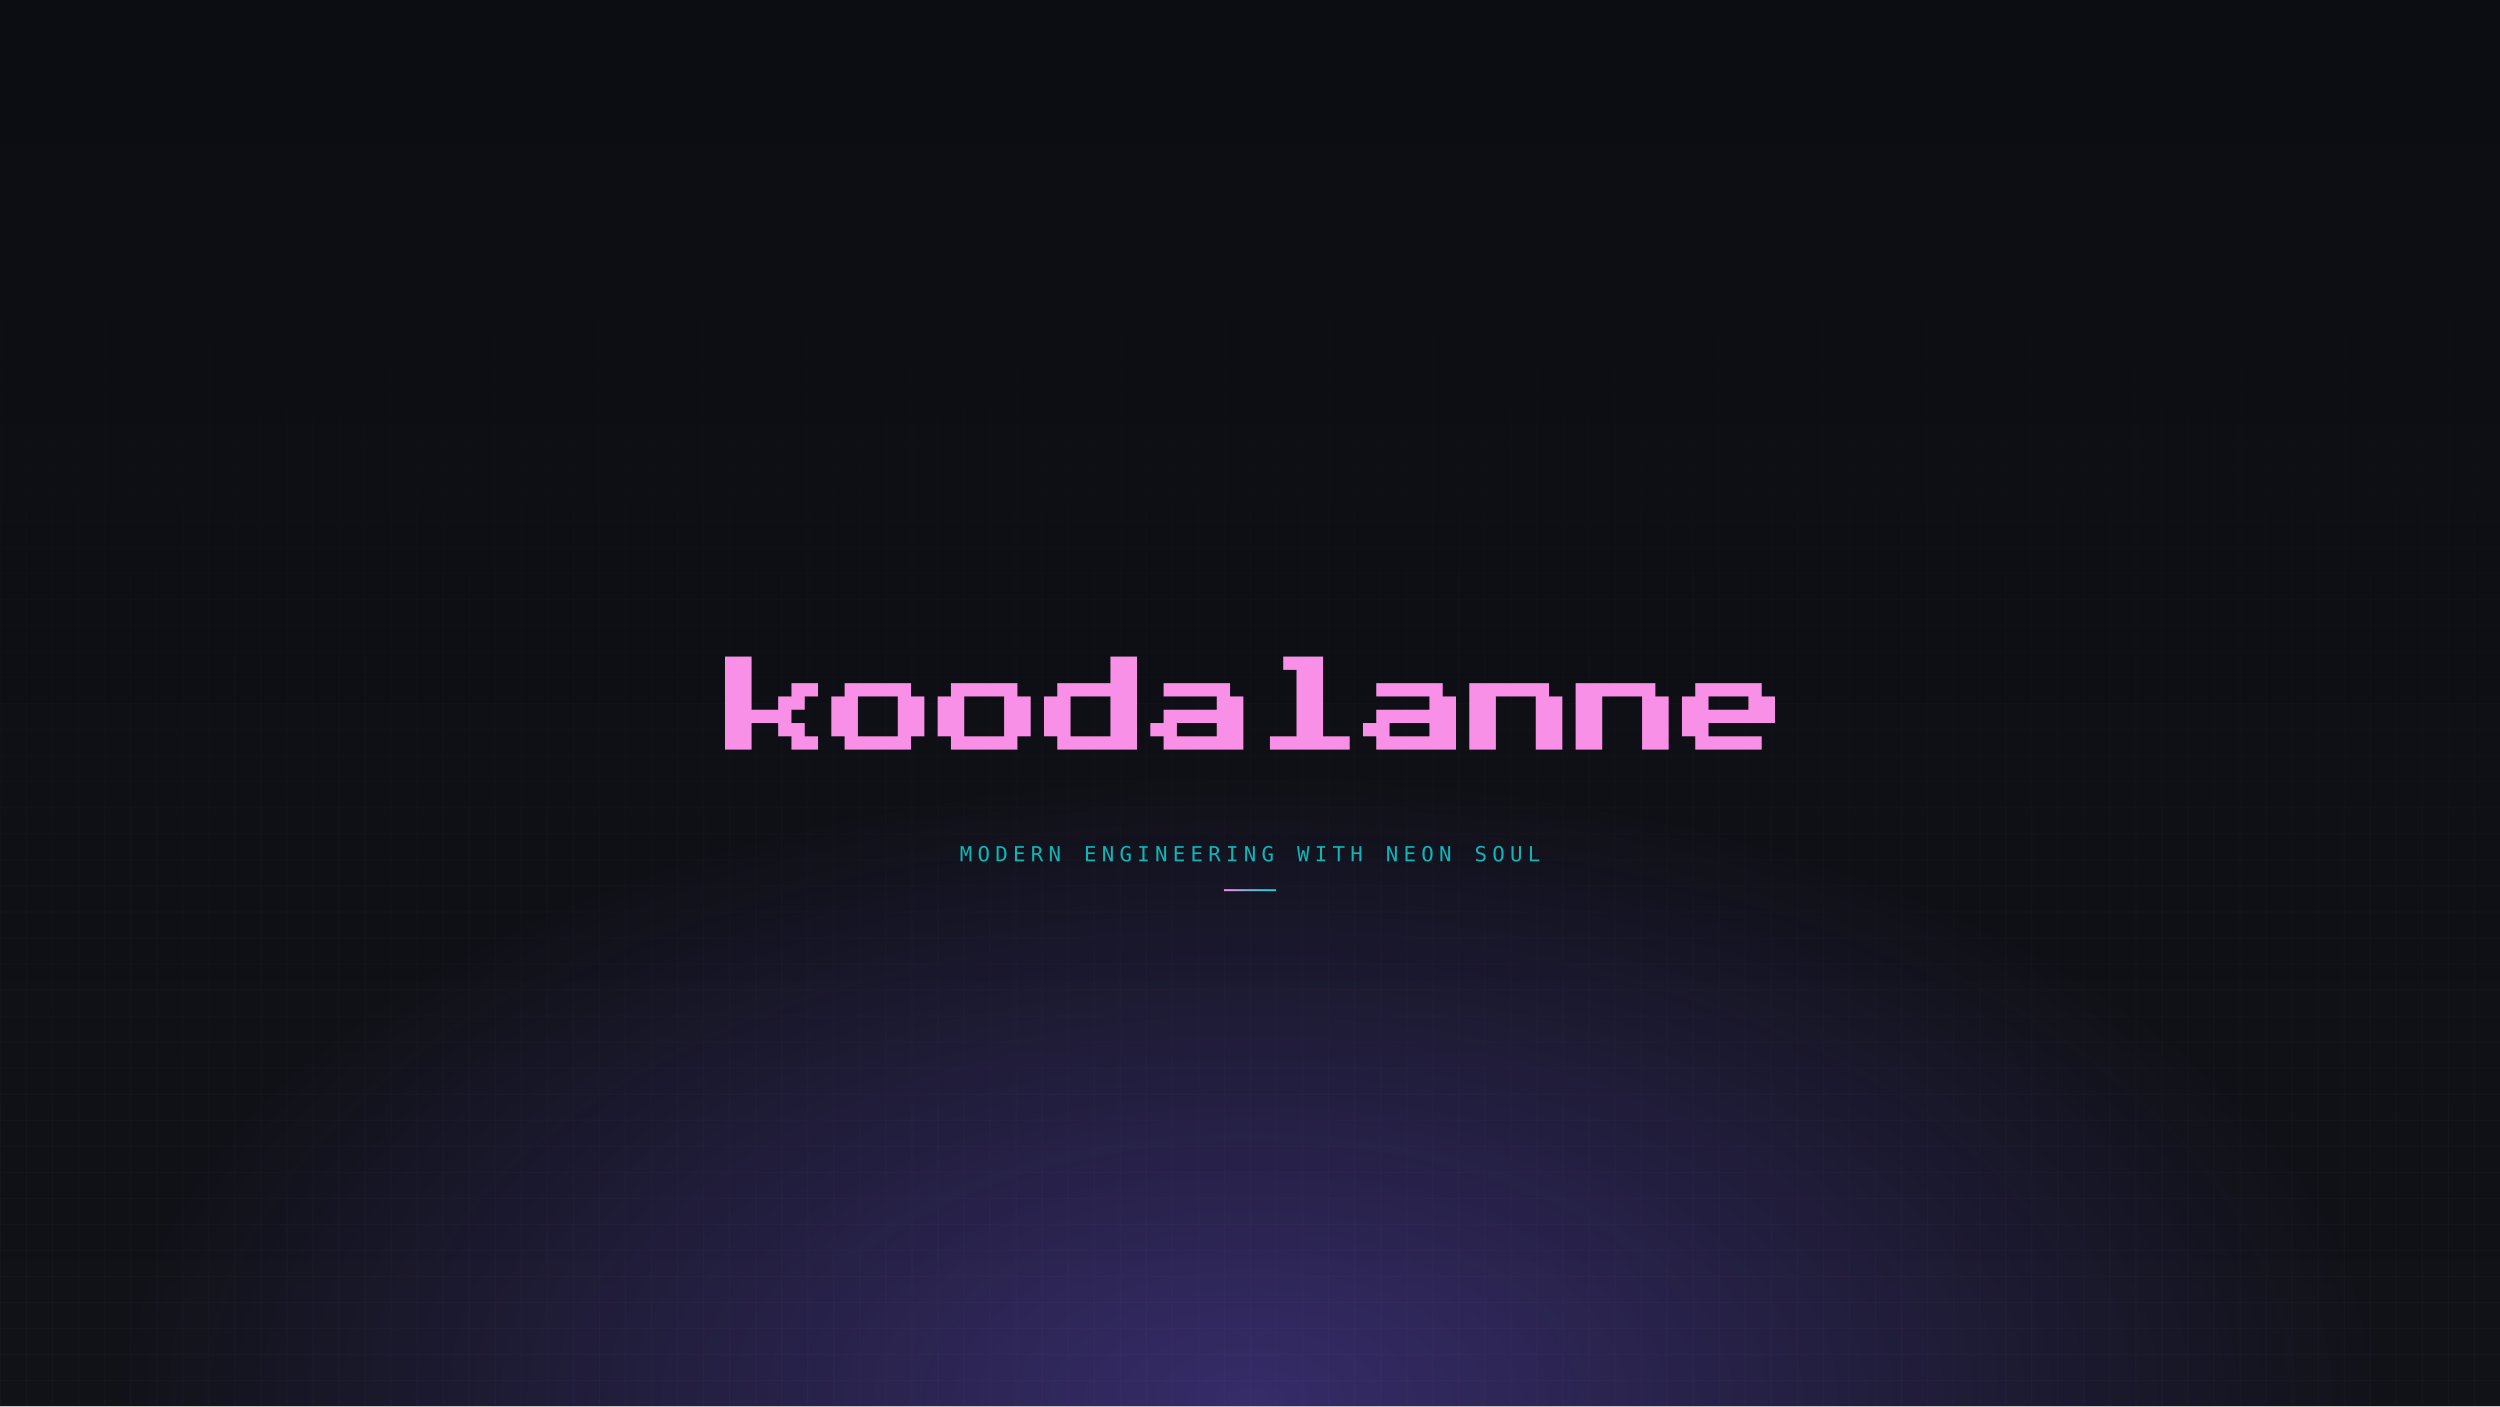
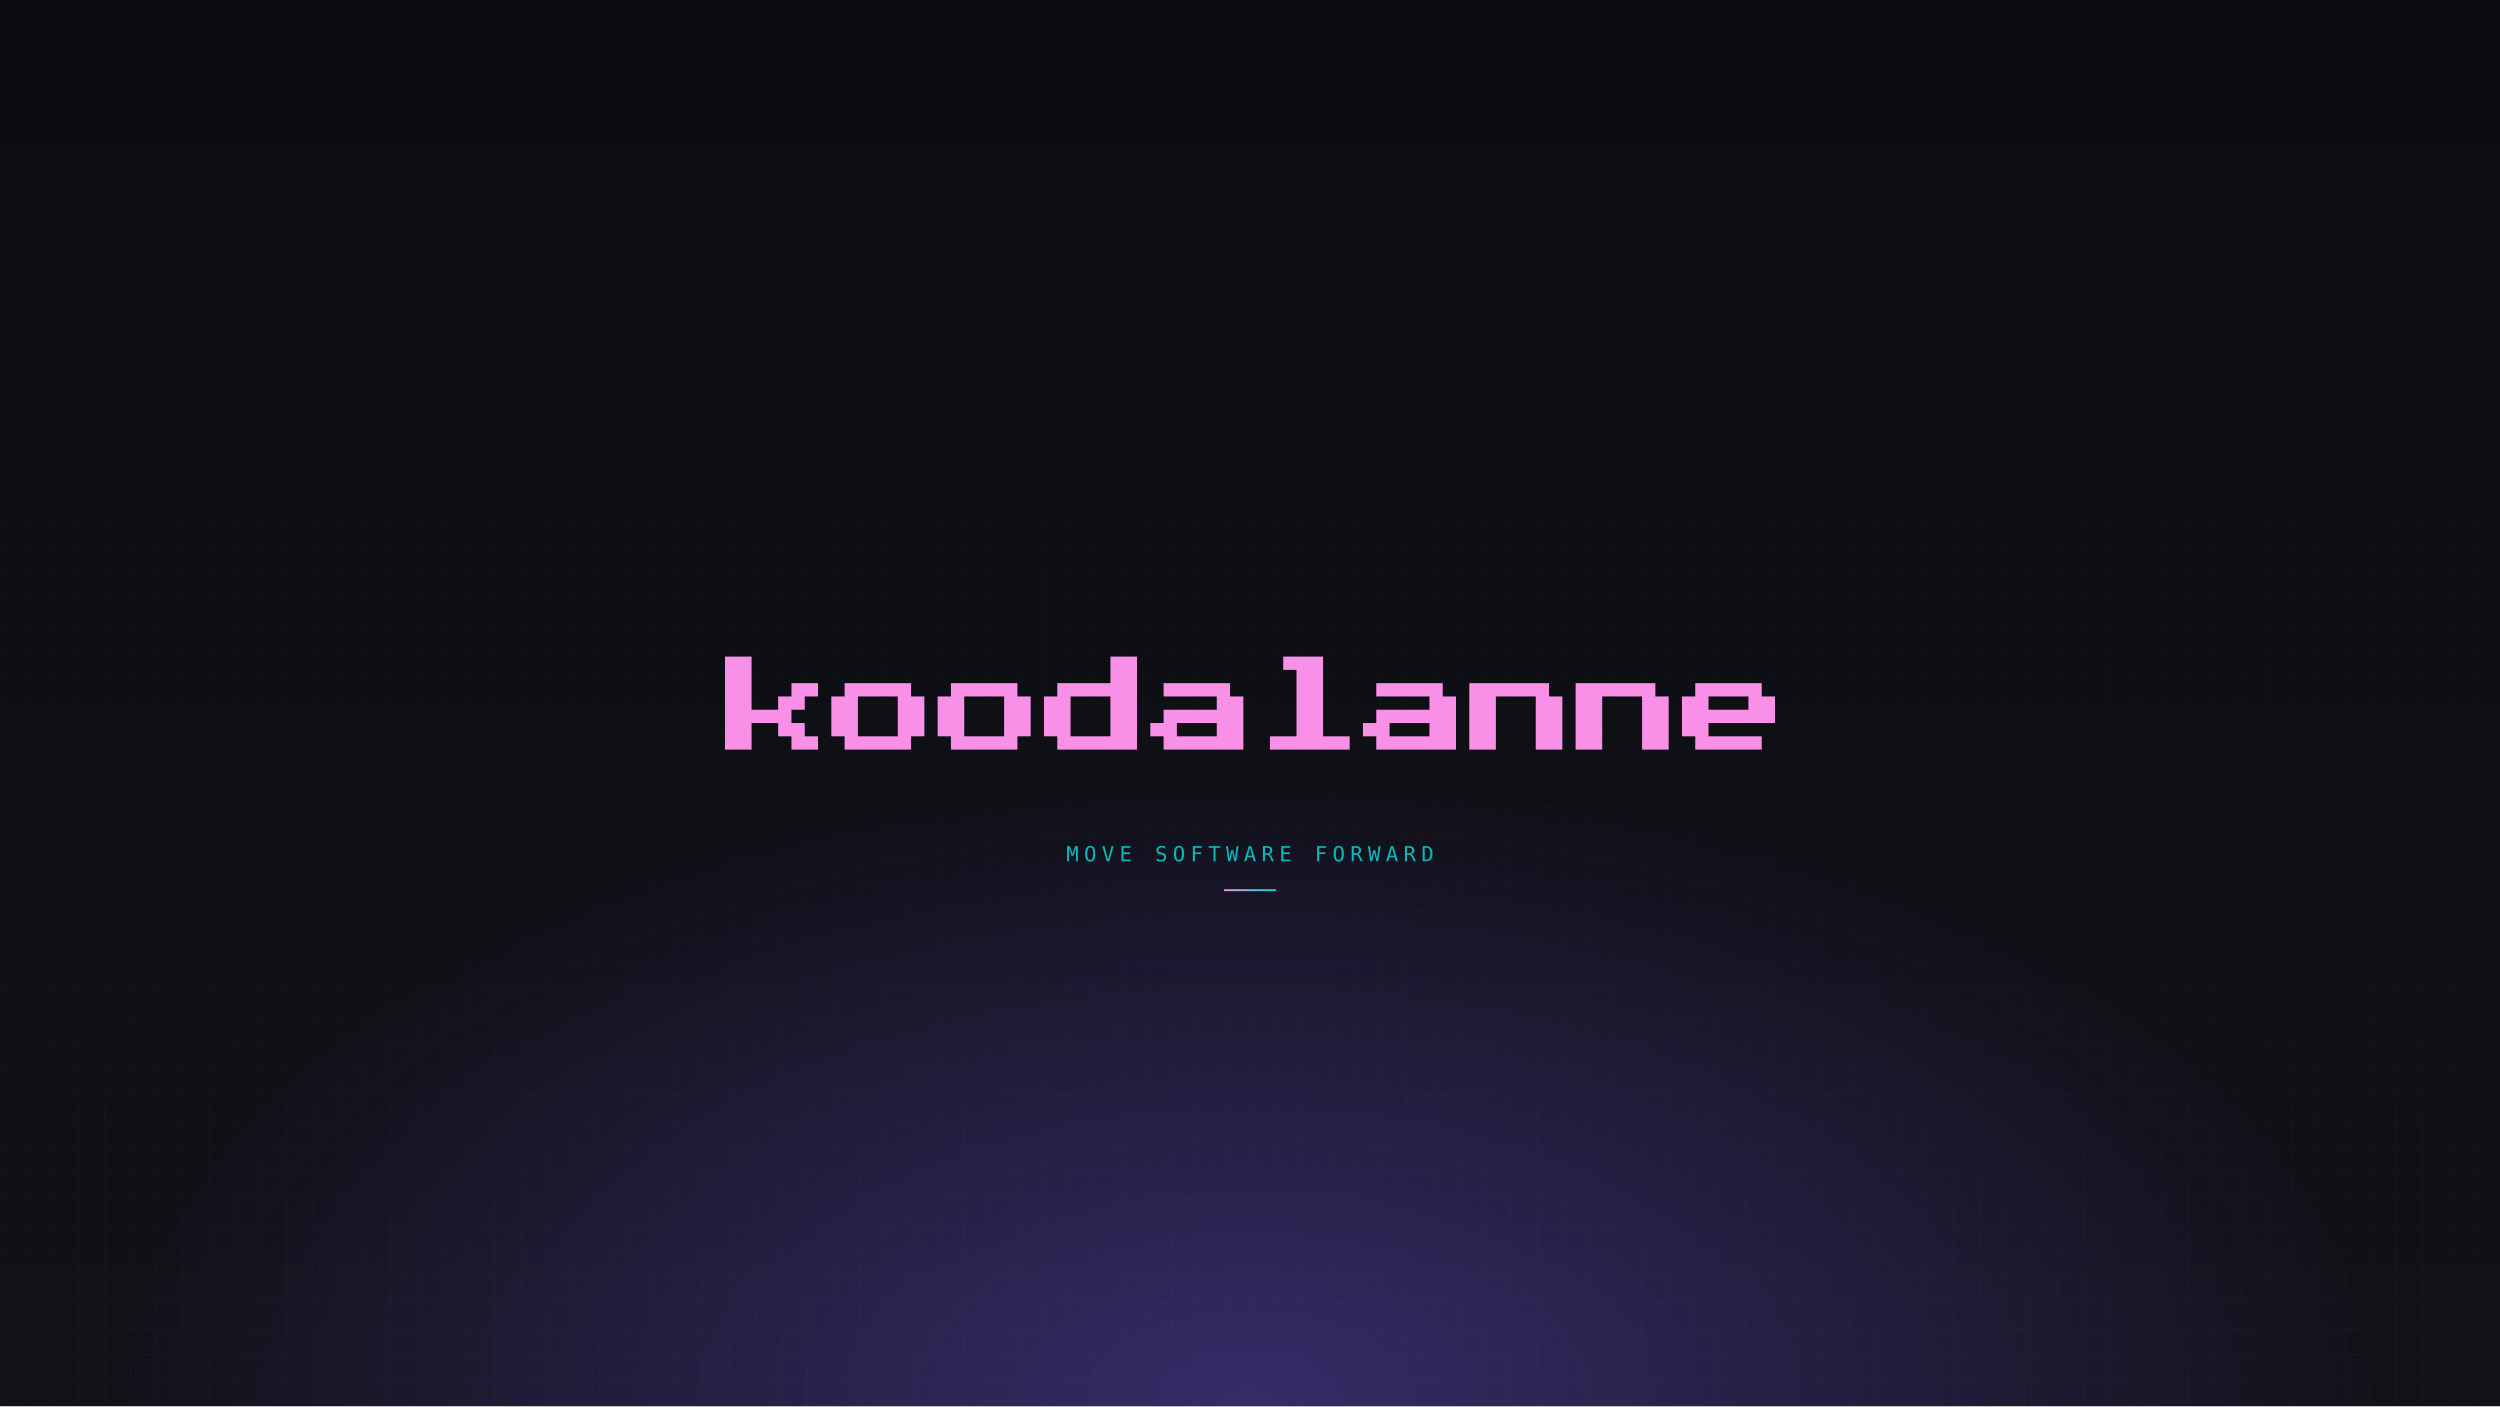
<svg xmlns="http://www.w3.org/2000/svg" viewBox="0 0 3840 2160" width="3840" height="2160" role="img" aria-label="koodalanne wallpaper">
  <defs>
    <pattern id="g" width="40" height="40" patternUnits="userSpaceOnUse">
      <path d="M40 0H0V40" fill="none" stroke="#f890e7" stroke-opacity="0.07" stroke-width="1" />
    </pattern>
    <linearGradient id="neon" x1="0" y1="0" x2="1" y2="0">
      <stop offset="0" stop-color="#f890e7" />
      <stop offset="1" stop-color="#0bd3d3" />
    </linearGradient>
    <radialGradient id="glow" cx="50%" cy="100%" r="75%">
      <stop offset="0" stop-color="#7a5cff" stop-opacity="0.35" />
      <stop offset="60%" stop-color="#7a5cff" stop-opacity="0" />
    </radialGradient>
    <linearGradient id="bg" x1="0" y1="0" x2="0" y2="1">
      <stop offset="0" stop-color="#0c0d12" />
      <stop offset="1" stop-color="#111218" />
    </linearGradient>
    <linearGradient id="fade" x1="0" y1="1" x2="0" y2="0">
      <stop offset="0" stop-color="#fff" />
      <stop offset="0.85" stop-color="#fff" stop-opacity="0" />
    </linearGradient>
    <mask id="gridmask">
      <rect width="100%" height="100%" fill="url(#fade)" />
    </mask>
  </defs>
  <rect width="3840" height="2160" fill="url(#bg)" />
  <rect width="3840" height="2160" fill="url(#g)" mask="url(#gridmask)" />
  <rect width="3840" height="2160" fill="url(#glow)" />
  <g transform="translate(1113.6,1008.5) scale(0.16332)">
    <g transform="translate(0,1000) scale(1,-1)" fill="#f890e7">
      <path transform="translate(0,0)" d="M0 125V1000H250V500H500V625H625V750H875V625H750V500H625V375H750V250H875V125H625V250H500V375H250V125Z" />
      <path transform="translate(1000,0)" d="M125 125V250H0V625H125V750H750V625H875V250H750V125ZM250 250H625V625H250Z" />
      <path transform="translate(2000,0)" d="M125 125V250H0V625H125V750H750V625H875V250H750V125ZM250 250H625V625H250Z" />
      <path transform="translate(3000,0)" d="M125 125V250H0V625H125V750H625V1000H875V125ZM250 250H625V625H250Z" />
      <path transform="translate(4000,0)" d="M125 125V250H0V375H125V500H625V625H125V750H750V625H875V125ZM250 250H625V375H250Z" />
      <path transform="translate(5000,0)" d="M125 125V250H375V875H250V1000H625V250H875V125Z" />
      <path transform="translate(6000,0)" d="M125 125V250H0V375H125V500H625V625H125V750H750V625H875V125ZM250 250H625V375H250Z" />
      <path transform="translate(7000,0)" d="M0 125V750H750V625H875V125H625V625H250V125Z" />
      <path transform="translate(8000,0)" d="M0 125V750H750V625H875V125H625V625H250V125Z" />
      <path transform="translate(9000,0)" d="M125 125V250H0V625H125V750H750V625H875V375H250V250H750V125ZM250 500H625V625H250Z" />
    </g>
  </g>
-   <text x="1920.0" y="1322.941" text-anchor="middle" font-family="'JetBrains Mono', monospace" font-size="32" letter-spacing="8" fill="#0bd3d3" fill-opacity="0.85">MODERN ENGINEERING WITH NEON SOUL</text>
+   <text x="1920.0" y="1322.941" text-anchor="middle" font-family="'JetBrains Mono', monospace" font-size="32" letter-spacing="8" fill="#0bd3d3" fill-opacity="0.85">MOVE SOFTWARE FORWARD</text>
  <rect x="1880.0" y="1365.813" width="80" height="3" fill="url(#neon)" />
</svg>
